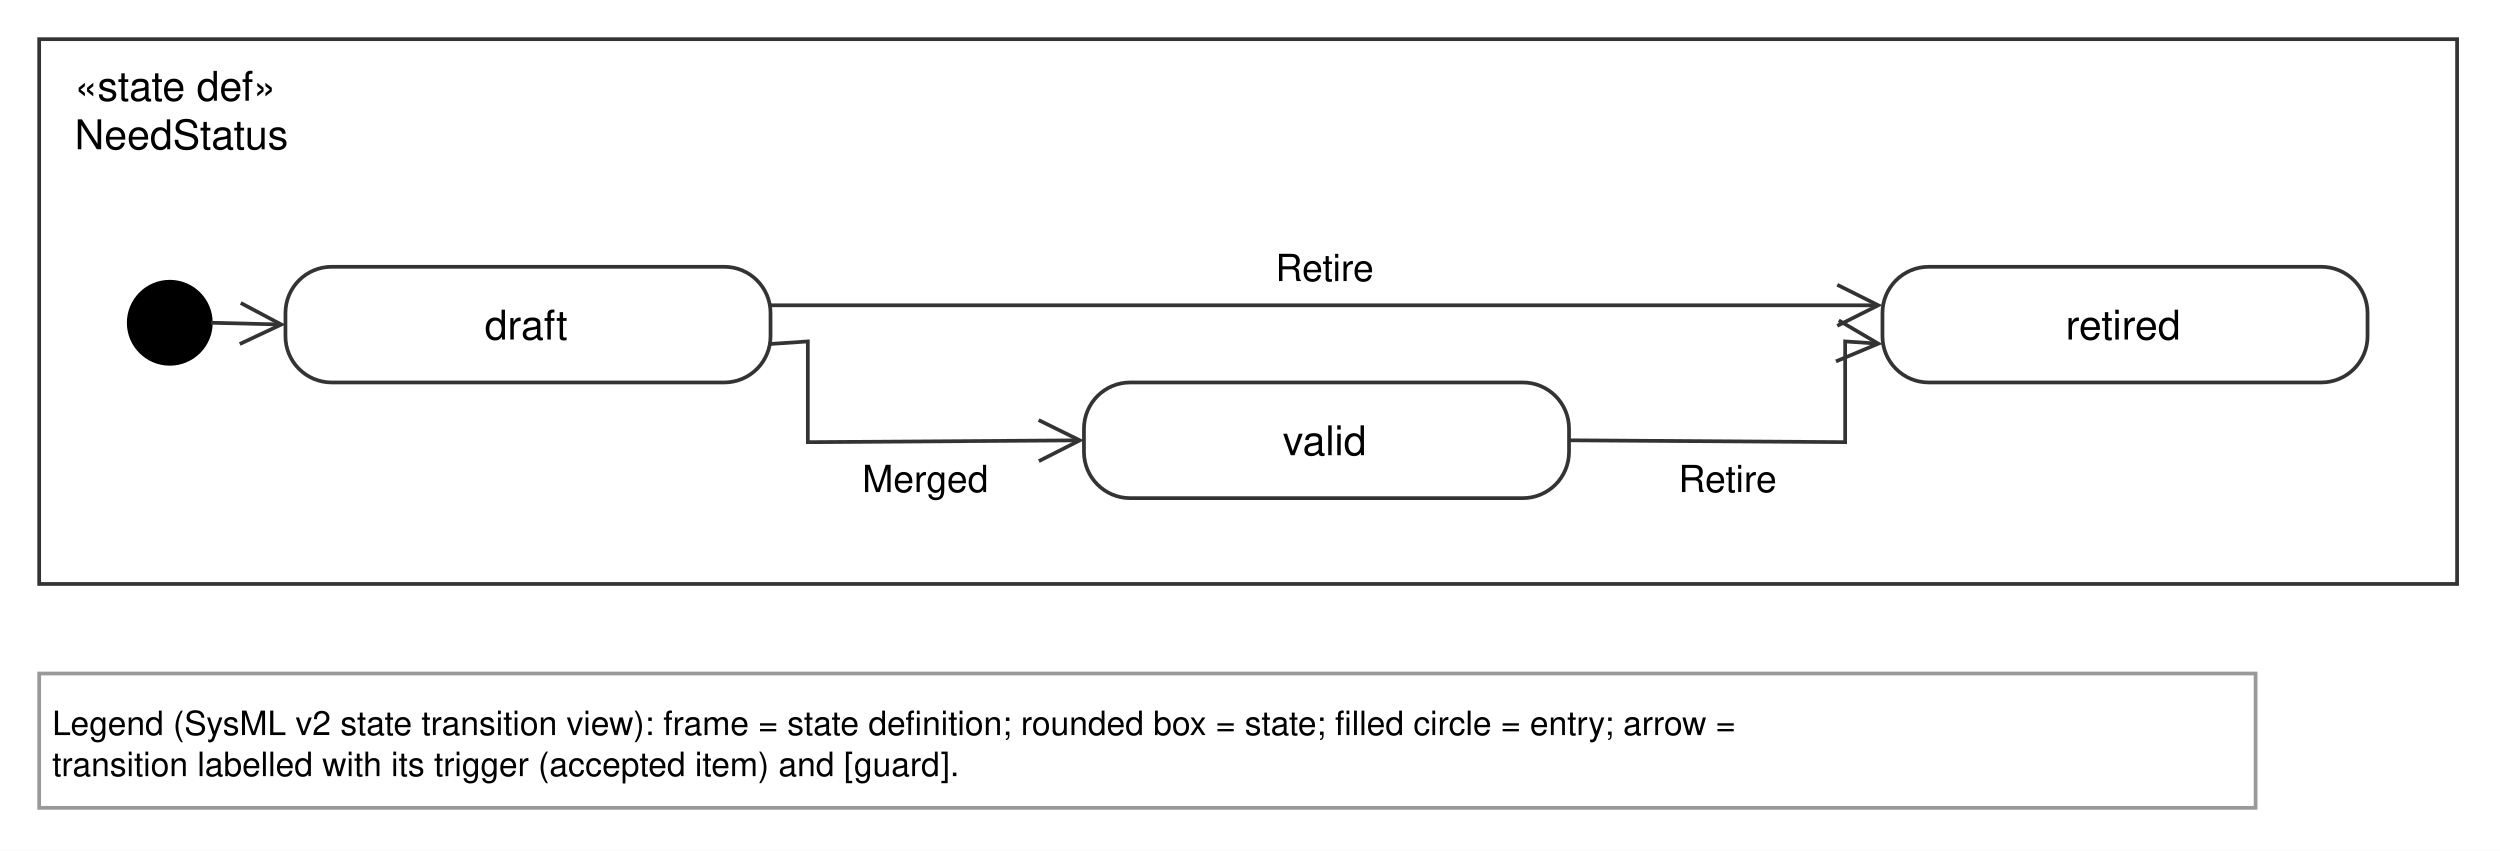
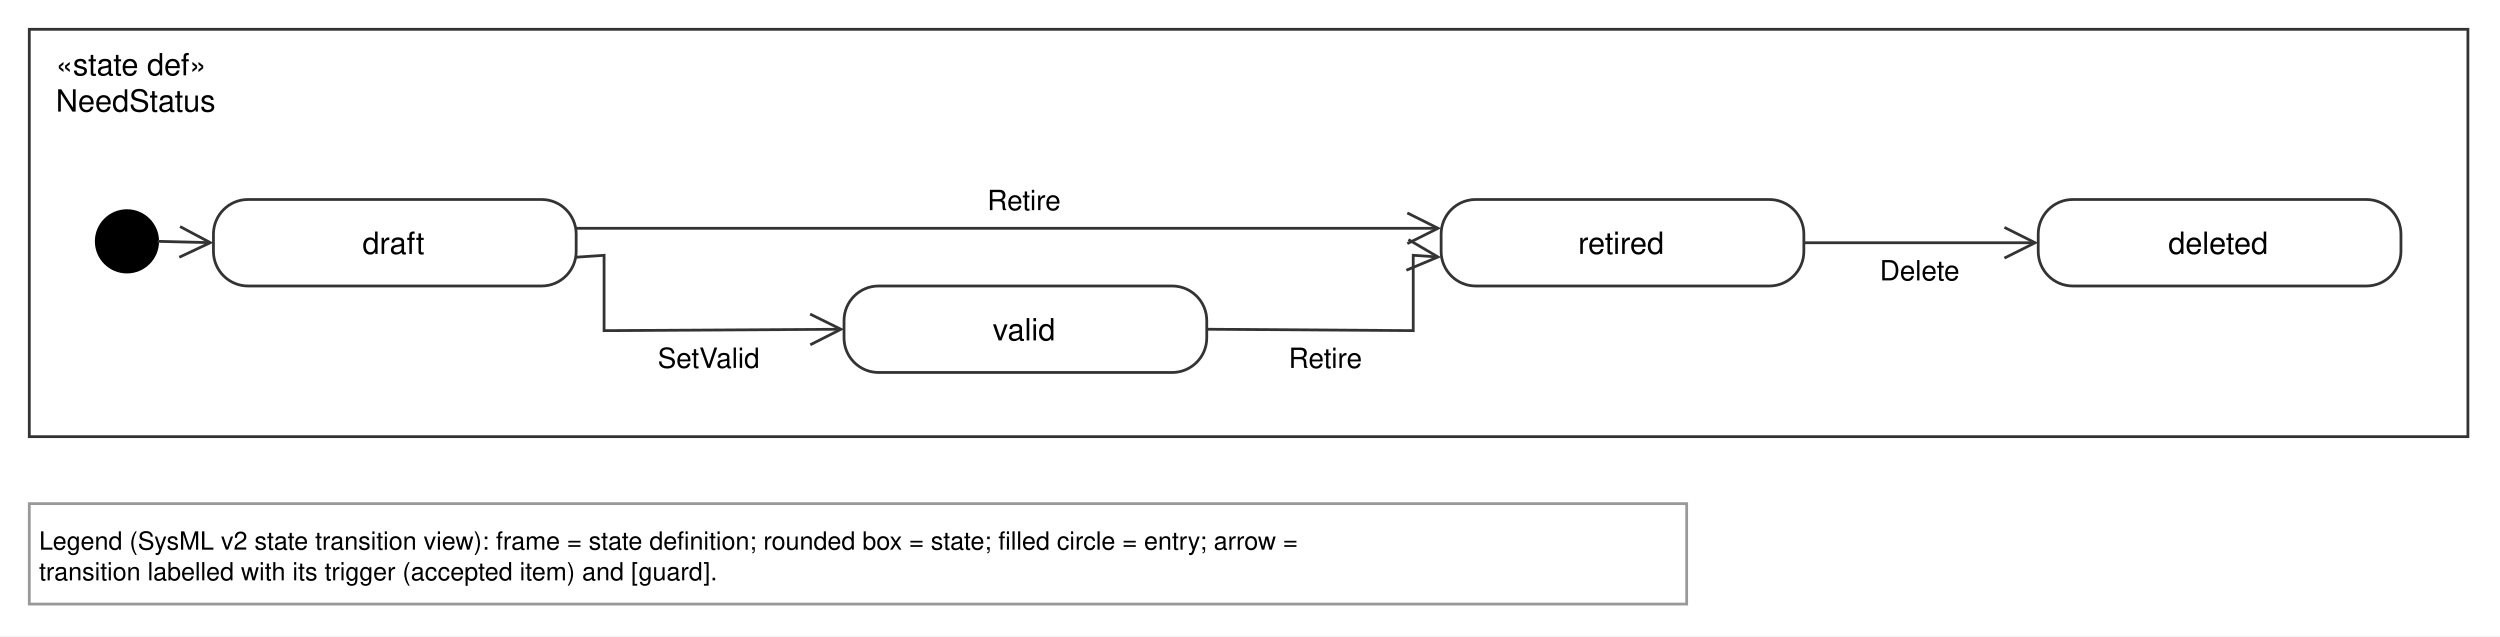
- <svg xmlns="http://www.w3.org/2000/svg" xmlns:xlink="http://www.w3.org/1999/xlink" style="background: #ffffff; background-color: light-dark(#ffffff, #121212);" version="1.1" width="670px" height="228px" viewBox="0 0 670 228" id="xd-view-needStatus" content="&lt;mxfile host=&quot;xdmod-curatrix&quot;&gt;   &lt;diagram id=&quot;view:needStatus&quot; name=&quot;needStatus&quot;&gt;     &lt;mxGraphModel grid=&quot;1&quot; gridSize=&quot;10&quot; page=&quot;0&quot;&gt;       &lt;root&gt;         &lt;mxCell id=&quot;0&quot; /&gt;         &lt;mxCell id=&quot;1&quot; parent=&quot;0&quot; /&gt;         &lt;object id=&quot;XdmodLifecycle::NeedStatus&quot; label=&quot;«state def»&amp;#10;NeedStatus&quot; sysml_kind=&quot;StateDefinition&quot; trace_id=&quot;XD-RULE-0020&quot; link=&quot;need:XD-RULE-0020&quot; tooltip=&quot;The status field of every need.&quot;&gt;           &lt;mxCell style=&quot;html=0;fontFamily=Helvetica;fontSize=11;strokeColor=#333333;rounded=0;container=1;collapsible=0;verticalAlign=top;align=left;spacingLeft=8;fillColor=none;&quot; parent=&quot;1&quot; vertex=&quot;1&quot;&gt;             &lt;mxGeometry x=&quot;12&quot; y=&quot;12&quot; width=&quot;648&quot; height=&quot;146&quot; as=&quot;geometry&quot; /&gt;           &lt;/mxCell&gt;         &lt;/object&gt;         &lt;object id=&quot;xd-legend&quot; label=&quot;Legend (SysML v2 state transition view): frame = state definition; rounded box = state; filled circle = entry; arrow =&amp;#10;transition labelled with its trigger (accepted item) and [guard].&quot; sysml_kind=&quot;legend&quot;&gt;           &lt;mxCell style=&quot;text;html=0;align=left;verticalAlign=top;fontFamily=Helvetica;fontSize=9;fillColor=#FFFFFF;strokeColor=#999999;spacing=4;&quot; parent=&quot;1&quot; vertex=&quot;1&quot;&gt;             &lt;mxGeometry x=&quot;12&quot; y=&quot;182&quot; width=&quot;594&quot; height=&quot;36&quot; as=&quot;geometry&quot; /&gt;           &lt;/mxCell&gt;         &lt;/object&gt;         &lt;object id=&quot;XdmodLifecycle::NeedStatus::draft&quot; label=&quot;draft&quot; sysml_kind=&quot;StateUsage&quot; tooltip=&quot;structure checks only, no coverage&quot;&gt;           &lt;mxCell style=&quot;html=0;fontFamily=Helvetica;fontSize=11;strokeColor=#333333;rounded=1;arcSize=40;fillColor=#FFFFFF;&quot; parent=&quot;XdmodLifecycle::NeedStatus&quot; vertex=&quot;1&quot;&gt;             &lt;mxGeometry x=&quot;66&quot; y=&quot;61&quot; width=&quot;130&quot; height=&quot;31&quot; as=&quot;geometry&quot; /&gt;           &lt;/mxCell&gt;         &lt;/object&gt;         &lt;object id=&quot;XdmodLifecycle::NeedStatus::entry&quot; label=&quot;&quot; sysml_kind=&quot;entry&quot;&gt;           &lt;mxCell style=&quot;ellipse;html=0;aspect=fixed;fillColor=#000000;strokeColor=#000000;noLabel=1;&quot; parent=&quot;XdmodLifecycle::NeedStatus&quot; vertex=&quot;1&quot;&gt;             &lt;mxGeometry x=&quot;24&quot; y=&quot;65&quot; width=&quot;22&quot; height=&quot;22&quot; as=&quot;geometry&quot; /&gt;           &lt;/mxCell&gt;         &lt;/object&gt;         &lt;object id=&quot;XdmodLifecycle::NeedStatus::retired&quot; label=&quot;retired&quot; sysml_kind=&quot;StateUsage&quot; tooltip=&quot;kept for the grace period; links to it are reported&quot;&gt;           &lt;mxCell style=&quot;html=0;fontFamily=Helvetica;fontSize=11;strokeColor=#333333;rounded=1;arcSize=40;fillColor=#FFFFFF;&quot; parent=&quot;XdmodLifecycle::NeedStatus&quot; vertex=&quot;1&quot;&gt;             &lt;mxGeometry x=&quot;494&quot; y=&quot;61&quot; width=&quot;130&quot; height=&quot;31&quot; as=&quot;geometry&quot; /&gt;           &lt;/mxCell&gt;         &lt;/object&gt;         &lt;object id=&quot;XdmodLifecycle::NeedStatus::valid&quot; label=&quot;valid&quot; sysml_kind=&quot;StateUsage&quot; tooltip=&quot;all checks, counts for coverage&quot;&gt;           &lt;mxCell style=&quot;html=0;fontFamily=Helvetica;fontSize=11;strokeColor=#333333;rounded=1;arcSize=40;fillColor=#FFFFFF;&quot; parent=&quot;XdmodLifecycle::NeedStatus&quot; vertex=&quot;1&quot;&gt;             &lt;mxGeometry x=&quot;280&quot; y=&quot;92&quot; width=&quot;130&quot; height=&quot;31&quot; as=&quot;geometry&quot; /&gt;           &lt;/mxCell&gt;         &lt;/object&gt;         &lt;object id=&quot;XdmodLifecycle::NeedStatus::draft-&amp;gt;XdmodLifecycle::NeedStatus::retired:Retire&quot; label=&quot;Retire&quot; sysml_kind=&quot;TransitionUsage&quot;&gt;           &lt;mxCell style=&quot;html=0;rounded=0;endSize=10;startSize=14;fontFamily=Helvetica;fontSize=10;labelBackgroundColor=#FFFFFF;strokeColor=#333333;endArrow=open;exitX=1.000;exitY=0.333;exitDx=0;exitDy=0;exitPerimeter=0;entryX=0.000;entryY=0.333;entryDx=0;entryDy=0;entryPerimeter=0;&quot; parent=&quot;1&quot; edge=&quot;1&quot; source=&quot;XdmodLifecycle::NeedStatus::draft&quot; target=&quot;XdmodLifecycle::NeedStatus::retired&quot;&gt;             &lt;mxGeometry relative=&quot;1&quot; as=&quot;geometry&quot;&gt;               &lt;mxPoint x=&quot;0&quot; y=&quot;-10&quot; as=&quot;offset&quot; /&gt;             &lt;/mxGeometry&gt;           &lt;/mxCell&gt;         &lt;/object&gt;         &lt;object id=&quot;XdmodLifecycle::NeedStatus::draft-&amp;gt;XdmodLifecycle::NeedStatus::valid:Merged&quot; label=&quot;Merged&quot; sysml_kind=&quot;TransitionUsage&quot;&gt;           &lt;mxCell style=&quot;html=0;rounded=0;endSize=10;startSize=14;fontFamily=Helvetica;fontSize=10;labelBackgroundColor=#FFFFFF;strokeColor=#333333;endArrow=open;exitX=1.000;exitY=0.667;exitDx=0;exitDy=0;exitPerimeter=0;entryX=0.000;entryY=0.500;entryDx=0;entryDy=0;entryPerimeter=0;&quot; parent=&quot;1&quot; edge=&quot;1&quot; source=&quot;XdmodLifecycle::NeedStatus::draft&quot; target=&quot;XdmodLifecycle::NeedStatus::valid&quot;&gt;             &lt;mxGeometry relative=&quot;1&quot; as=&quot;geometry&quot;&gt;               &lt;Array as=&quot;points&quot;&gt;                 &lt;mxPoint x=&quot;218&quot; y=&quot;93&quot; /&gt;                 &lt;mxPoint x=&quot;218&quot; y=&quot;120&quot; /&gt;               &lt;/Array&gt;               &lt;mxPoint x=&quot;13&quot; y=&quot;10&quot; as=&quot;offset&quot; /&gt;             &lt;/mxGeometry&gt;           &lt;/mxCell&gt;         &lt;/object&gt;         &lt;object id=&quot;XdmodLifecycle::NeedStatus::entry-&amp;gt;XdmodLifecycle::NeedStatus::draft&quot; label=&quot;&quot; sysml_kind=&quot;SuccessionAsUsage&quot;&gt;           &lt;mxCell style=&quot;html=0;rounded=0;endSize=10;startSize=14;fontFamily=Helvetica;fontSize=10;labelBackgroundColor=#FFFFFF;strokeColor=#333333;endArrow=open;exitX=1.000;exitY=0.500;exitDx=0;exitDy=0;exitPerimeter=0;entryX=0.000;entryY=0.500;entryDx=0;entryDy=0;entryPerimeter=0;&quot; parent=&quot;1&quot; edge=&quot;1&quot; source=&quot;XdmodLifecycle::NeedStatus::entry&quot; target=&quot;XdmodLifecycle::NeedStatus::draft&quot;&gt;             &lt;mxGeometry relative=&quot;1&quot; as=&quot;geometry&quot; /&gt;           &lt;/mxCell&gt;         &lt;/object&gt;         &lt;object id=&quot;XdmodLifecycle::NeedStatus::valid-&amp;gt;XdmodLifecycle::NeedStatus::retired:Retire&quot; label=&quot;Retire&quot; sysml_kind=&quot;TransitionUsage&quot;&gt;           &lt;mxCell style=&quot;html=0;rounded=0;endSize=10;startSize=14;fontFamily=Helvetica;fontSize=10;labelBackgroundColor=#FFFFFF;strokeColor=#333333;endArrow=open;exitX=1.000;exitY=0.500;exitDx=0;exitDy=0;exitPerimeter=0;entryX=0.000;entryY=0.667;entryDx=0;entryDy=0;entryPerimeter=0;&quot; parent=&quot;1&quot; edge=&quot;1&quot; source=&quot;XdmodLifecycle::NeedStatus::valid&quot; target=&quot;XdmodLifecycle::NeedStatus::retired&quot;&gt;             &lt;mxGeometry relative=&quot;1&quot; as=&quot;geometry&quot;&gt;               &lt;Array as=&quot;points&quot;&gt;                 &lt;mxPoint x=&quot;496&quot; y=&quot;120&quot; /&gt;                 &lt;mxPoint x=&quot;496&quot; y=&quot;93&quot; /&gt;               &lt;/Array&gt;               &lt;mxPoint x=&quot;-13&quot; y=&quot;10&quot; as=&quot;offset&quot; /&gt;             &lt;/mxGeometry&gt;           &lt;/mxCell&gt;         &lt;/object&gt;       &lt;/root&gt;     &lt;/mxGraphModel&gt;   &lt;/diagram&gt; &lt;/mxfile&gt; " data-xdmod-hash="sha256:c79409fe5f2bad7e5c4e5e1f462fa36d793f2d80b267f98bfe211444eebbd538">
+ <svg xmlns="http://www.w3.org/2000/svg" xmlns:xlink="http://www.w3.org/1999/xlink" style="background: #ffffff; background-color: light-dark(#ffffff, #121212);" version="1.1" width="896px" height="228px" viewBox="0 0 896 228" id="xd-view-needStatus" content="&lt;mxfile host=&quot;xdmod-curatrix&quot;&gt;   &lt;diagram id=&quot;view:needStatus&quot; name=&quot;needStatus&quot;&gt;     &lt;mxGraphModel grid=&quot;1&quot; gridSize=&quot;10&quot; page=&quot;0&quot;&gt;       &lt;root&gt;         &lt;mxCell id=&quot;0&quot; /&gt;         &lt;mxCell id=&quot;1&quot; parent=&quot;0&quot; /&gt;         &lt;object id=&quot;XdmodLifecycle::NeedStatus&quot; label=&quot;«state def»&amp;#10;NeedStatus&quot; sysml_kind=&quot;StateDefinition&quot; trace_id=&quot;XD-RULE-0020&quot; link=&quot;need:XD-RULE-0020&quot; tooltip=&quot;The status field of every need.&quot;&gt;           &lt;mxCell style=&quot;html=0;fontFamily=Helvetica;fontSize=11;strokeColor=#333333;rounded=0;container=1;collapsible=0;verticalAlign=top;align=left;spacingLeft=8;fillColor=none;&quot; parent=&quot;1&quot; vertex=&quot;1&quot;&gt;             &lt;mxGeometry x=&quot;12&quot; y=&quot;12&quot; width=&quot;874&quot; height=&quot;146&quot; as=&quot;geometry&quot; /&gt;           &lt;/mxCell&gt;         &lt;/object&gt;         &lt;object id=&quot;xd-legend&quot; label=&quot;Legend (SysML v2 state transition view): frame = state definition; rounded box = state; filled circle = entry; arrow =&amp;#10;transition labelled with its trigger (accepted item) and [guard].&quot; sysml_kind=&quot;legend&quot;&gt;           &lt;mxCell style=&quot;text;html=0;align=left;verticalAlign=top;fontFamily=Helvetica;fontSize=9;fillColor=#FFFFFF;strokeColor=#999999;spacing=4;&quot; parent=&quot;1&quot; vertex=&quot;1&quot;&gt;             &lt;mxGeometry x=&quot;12&quot; y=&quot;182&quot; width=&quot;594&quot; height=&quot;36&quot; as=&quot;geometry&quot; /&gt;           &lt;/mxCell&gt;         &lt;/object&gt;         &lt;object id=&quot;XdmodLifecycle::NeedStatus::deleted&quot; label=&quot;deleted&quot; sysml_kind=&quot;StateUsage&quot; tooltip=&quot;gone from the sources; a generated need keeps a tombstone until the next baseline&quot;&gt;           &lt;mxCell style=&quot;html=0;fontFamily=Helvetica;fontSize=11;strokeColor=#333333;rounded=1;arcSize=40;fillColor=#FFFFFF;&quot; parent=&quot;XdmodLifecycle::NeedStatus&quot; vertex=&quot;1&quot;&gt;             &lt;mxGeometry x=&quot;720&quot; y=&quot;61&quot; width=&quot;130&quot; height=&quot;31&quot; as=&quot;geometry&quot; /&gt;           &lt;/mxCell&gt;         &lt;/object&gt;         &lt;object id=&quot;XdmodLifecycle::NeedStatus::draft&quot; label=&quot;draft&quot; sysml_kind=&quot;StateUsage&quot; tooltip=&quot;structure checks only, no coverage&quot;&gt;           &lt;mxCell style=&quot;html=0;fontFamily=Helvetica;fontSize=11;strokeColor=#333333;rounded=1;arcSize=40;fillColor=#FFFFFF;&quot; parent=&quot;XdmodLifecycle::NeedStatus&quot; vertex=&quot;1&quot;&gt;             &lt;mxGeometry x=&quot;66&quot; y=&quot;61&quot; width=&quot;130&quot; height=&quot;31&quot; as=&quot;geometry&quot; /&gt;           &lt;/mxCell&gt;         &lt;/object&gt;         &lt;object id=&quot;XdmodLifecycle::NeedStatus::entry&quot; label=&quot;&quot; sysml_kind=&quot;entry&quot;&gt;           &lt;mxCell style=&quot;ellipse;html=0;aspect=fixed;fillColor=#000000;strokeColor=#000000;noLabel=1;&quot; parent=&quot;XdmodLifecycle::NeedStatus&quot; vertex=&quot;1&quot;&gt;             &lt;mxGeometry x=&quot;24&quot; y=&quot;65&quot; width=&quot;22&quot; height=&quot;22&quot; as=&quot;geometry&quot; /&gt;           &lt;/mxCell&gt;         &lt;/object&gt;         &lt;object id=&quot;XdmodLifecycle::NeedStatus::retired&quot; label=&quot;retired&quot; sysml_kind=&quot;StateUsage&quot; tooltip=&quot;kept for the grace period; links to it are reported (XD-RULE-0011)&quot;&gt;           &lt;mxCell style=&quot;html=0;fontFamily=Helvetica;fontSize=11;strokeColor=#333333;rounded=1;arcSize=40;fillColor=#FFFFFF;&quot; parent=&quot;XdmodLifecycle::NeedStatus&quot; vertex=&quot;1&quot;&gt;             &lt;mxGeometry x=&quot;506&quot; y=&quot;61&quot; width=&quot;130&quot; height=&quot;31&quot; as=&quot;geometry&quot; /&gt;           &lt;/mxCell&gt;         &lt;/object&gt;         &lt;object id=&quot;XdmodLifecycle::NeedStatus::valid&quot; label=&quot;valid&quot; sysml_kind=&quot;StateUsage&quot; tooltip=&quot;all checks, counts for coverage&quot;&gt;           &lt;mxCell style=&quot;html=0;fontFamily=Helvetica;fontSize=11;strokeColor=#333333;rounded=1;arcSize=40;fillColor=#FFFFFF;&quot; parent=&quot;XdmodLifecycle::NeedStatus&quot; vertex=&quot;1&quot;&gt;             &lt;mxGeometry x=&quot;292&quot; y=&quot;92&quot; width=&quot;130&quot; height=&quot;31&quot; as=&quot;geometry&quot; /&gt;           &lt;/mxCell&gt;         &lt;/object&gt;         &lt;object id=&quot;XdmodLifecycle::NeedStatus::draft-&amp;gt;XdmodLifecycle::NeedStatus::retired:Retire&quot; label=&quot;Retire&quot; sysml_kind=&quot;TransitionUsage&quot;&gt;           &lt;mxCell style=&quot;html=0;rounded=0;endSize=10;startSize=14;fontFamily=Helvetica;fontSize=10;labelBackgroundColor=#FFFFFF;strokeColor=#333333;endArrow=open;exitX=1.000;exitY=0.333;exitDx=0;exitDy=0;exitPerimeter=0;entryX=0.000;entryY=0.333;entryDx=0;entryDy=0;entryPerimeter=0;&quot; parent=&quot;1&quot; edge=&quot;1&quot; source=&quot;XdmodLifecycle::NeedStatus::draft&quot; target=&quot;XdmodLifecycle::NeedStatus::retired&quot;&gt;             &lt;mxGeometry relative=&quot;1&quot; as=&quot;geometry&quot;&gt;               &lt;mxPoint x=&quot;6&quot; y=&quot;-10&quot; as=&quot;offset&quot; /&gt;             &lt;/mxGeometry&gt;           &lt;/mxCell&gt;         &lt;/object&gt;         &lt;object id=&quot;XdmodLifecycle::NeedStatus::draft-&amp;gt;XdmodLifecycle::NeedStatus::valid:SetValid&quot; label=&quot;SetValid&quot; sysml_kind=&quot;TransitionUsage&quot;&gt;           &lt;mxCell style=&quot;html=0;rounded=0;endSize=10;startSize=14;fontFamily=Helvetica;fontSize=10;labelBackgroundColor=#FFFFFF;strokeColor=#333333;endArrow=open;exitX=1.000;exitY=0.667;exitDx=0;exitDy=0;exitPerimeter=0;entryX=0.000;entryY=0.500;entryDx=0;entryDy=0;entryPerimeter=0;&quot; parent=&quot;1&quot; edge=&quot;1&quot; source=&quot;XdmodLifecycle::NeedStatus::draft&quot; target=&quot;XdmodLifecycle::NeedStatus::valid&quot;&gt;             &lt;mxGeometry relative=&quot;1&quot; as=&quot;geometry&quot;&gt;               &lt;Array as=&quot;points&quot;&gt;                 &lt;mxPoint x=&quot;218&quot; y=&quot;93&quot; /&gt;                 &lt;mxPoint x=&quot;218&quot; y=&quot;120&quot; /&gt;               &lt;/Array&gt;               &lt;mxPoint x=&quot;13&quot; y=&quot;10&quot; as=&quot;offset&quot; /&gt;             &lt;/mxGeometry&gt;           &lt;/mxCell&gt;         &lt;/object&gt;         &lt;object id=&quot;XdmodLifecycle::NeedStatus::entry-&amp;gt;XdmodLifecycle::NeedStatus::draft&quot; label=&quot;&quot; sysml_kind=&quot;SuccessionAsUsage&quot;&gt;           &lt;mxCell style=&quot;html=0;rounded=0;endSize=10;startSize=14;fontFamily=Helvetica;fontSize=10;labelBackgroundColor=#FFFFFF;strokeColor=#333333;endArrow=open;exitX=1.000;exitY=0.500;exitDx=0;exitDy=0;exitPerimeter=0;entryX=0.000;entryY=0.500;entryDx=0;entryDy=0;entryPerimeter=0;&quot; parent=&quot;1&quot; edge=&quot;1&quot; source=&quot;XdmodLifecycle::NeedStatus::entry&quot; target=&quot;XdmodLifecycle::NeedStatus::draft&quot;&gt;             &lt;mxGeometry relative=&quot;1&quot; as=&quot;geometry&quot; /&gt;           &lt;/mxCell&gt;         &lt;/object&gt;         &lt;object id=&quot;XdmodLifecycle::NeedStatus::retired-&amp;gt;XdmodLifecycle::NeedStatus::deleted:Delete&quot; label=&quot;Delete&quot; sysml_kind=&quot;TransitionUsage&quot;&gt;           &lt;mxCell style=&quot;html=0;rounded=0;endSize=10;startSize=14;fontFamily=Helvetica;fontSize=10;labelBackgroundColor=#FFFFFF;strokeColor=#333333;endArrow=open;exitX=1.000;exitY=0.500;exitDx=0;exitDy=0;exitPerimeter=0;entryX=0.000;entryY=0.500;entryDx=0;entryDy=0;entryPerimeter=0;&quot; parent=&quot;1&quot; edge=&quot;1&quot; source=&quot;XdmodLifecycle::NeedStatus::retired&quot; target=&quot;XdmodLifecycle::NeedStatus::deleted&quot;&gt;             &lt;mxGeometry relative=&quot;1&quot; as=&quot;geometry&quot;&gt;               &lt;mxPoint x=&quot;0&quot; y=&quot;10&quot; as=&quot;offset&quot; /&gt;             &lt;/mxGeometry&gt;           &lt;/mxCell&gt;         &lt;/object&gt;         &lt;object id=&quot;XdmodLifecycle::NeedStatus::valid-&amp;gt;XdmodLifecycle::NeedStatus::retired:Retire&quot; label=&quot;Retire&quot; sysml_kind=&quot;TransitionUsage&quot;&gt;           &lt;mxCell style=&quot;html=0;rounded=0;endSize=10;startSize=14;fontFamily=Helvetica;fontSize=10;labelBackgroundColor=#FFFFFF;strokeColor=#333333;endArrow=open;exitX=1.000;exitY=0.500;exitDx=0;exitDy=0;exitPerimeter=0;entryX=0.000;entryY=0.667;entryDx=0;entryDy=0;entryPerimeter=0;&quot; parent=&quot;1&quot; edge=&quot;1&quot; source=&quot;XdmodLifecycle::NeedStatus::valid&quot; target=&quot;XdmodLifecycle::NeedStatus::retired&quot;&gt;             &lt;mxGeometry relative=&quot;1&quot; as=&quot;geometry&quot;&gt;               &lt;Array as=&quot;points&quot;&gt;                 &lt;mxPoint x=&quot;508&quot; y=&quot;120&quot; /&gt;                 &lt;mxPoint x=&quot;508&quot; y=&quot;93&quot; /&gt;               &lt;/Array&gt;               &lt;mxPoint x=&quot;-13&quot; y=&quot;10&quot; as=&quot;offset&quot; /&gt;             &lt;/mxGeometry&gt;           &lt;/mxCell&gt;         &lt;/object&gt;       &lt;/root&gt;     &lt;/mxGraphModel&gt;   &lt;/diagram&gt; &lt;/mxfile&gt; " data-xdmod-hash="sha256:702ef3026ff8cb17456bf919c20a6b86bffe664f78e818cb24e49bfe0986d7bf">
  <style type="text/css">@supports (color: light-dark(#000, #fff)) { #xd-view-needStatus { --ge-adaptive-fg: light-dark(#000000, var(--ge-light-color, #ffffff)); } }</style>
  <defs />
  <rect fill="#ffffff" style="fill: light-dark(rgb(255, 255, 255), rgb(18, 18, 18));" width="100%" height="100%" x="0" y="0" />
  <g>
    <g data-cell-id="0">
      <g data-cell-id="1">
        <g data-cell-id="XdmodLifecycle::NeedStatus">
          <a xlink:href="need:XD-RULE-0020">
            <g transform="translate(0.5,0.5)">
-               <rect x="10" y="10" width="648" height="146" fill="none" stroke="#333333" style="stroke: light-dark(rgb(51, 51, 51), rgb(193, 193, 193));" pointer-events="all" />
+               <rect x="10" y="10" width="874" height="146" fill="none" stroke="#333333" style="stroke: light-dark(rgb(51, 51, 51), rgb(193, 193, 193));" pointer-events="all" />
            </g>
            <g>
              <g fill="#000000" style="fill: var(--ge-adaptive-fg, #000000);" font-family="Helvetica" text-anchor="start" font-size="11px">
                <text x="20" y="27">«state def»</text>
                <text x="20" y="40">NeedStatus</text>
              </g>
            </g>
          </a>
+           <g data-cell-id="XdmodLifecycle::NeedStatus::deleted">
+             <g transform="translate(0.5,0.5)">
+               <rect x="730" y="71" width="130" height="31" rx="12.4" ry="12.4" fill="#ffffff" style="fill: light-dark(rgb(255, 255, 255), rgb(18, 18, 18)); stroke: light-dark(rgb(51, 51, 51), rgb(193, 193, 193));" stroke="#333333" pointer-events="all" />
+             </g>
+             <g>
+               <g fill="#000000" style="fill: var(--ge-adaptive-fg, #000000);" font-family="Helvetica" text-anchor="middle" font-size="11px">
+                 <text x="795" y="91">deleted</text>
+               </g>
+             </g>
+           </g>
          <g data-cell-id="XdmodLifecycle::NeedStatus::draft">
            <g transform="translate(0.5,0.5)">
              <rect x="76" y="71" width="130" height="31" rx="12.4" ry="12.4" fill="#ffffff" style="fill: light-dark(rgb(255, 255, 255), rgb(18, 18, 18)); stroke: light-dark(rgb(51, 51, 51), rgb(193, 193, 193));" stroke="#333333" pointer-events="all" />
            </g>
            <g>
              <g fill="#000000" style="fill: var(--ge-adaptive-fg, #000000);" font-family="Helvetica" text-anchor="middle" font-size="11px">
                <text x="141" y="91">draft</text>
              </g>
            </g>
          </g>
          <g data-cell-id="XdmodLifecycle::NeedStatus::entry">
            <g transform="translate(0.5,0.5)">
              <ellipse cx="45" cy="86" rx="11" ry="11" fill="#000000" style="fill: light-dark(rgb(0, 0, 0), rgb(237, 237, 237)); stroke: light-dark(rgb(0, 0, 0), rgb(237, 237, 237));" stroke="#000000" pointer-events="all" />
            </g>
          </g>
          <g data-cell-id="XdmodLifecycle::NeedStatus::retired">
            <g transform="translate(0.5,0.5)">
-               <rect x="504" y="71" width="130" height="31" rx="12.4" ry="12.4" fill="#ffffff" style="fill: light-dark(rgb(255, 255, 255), rgb(18, 18, 18)); stroke: light-dark(rgb(51, 51, 51), rgb(193, 193, 193));" stroke="#333333" pointer-events="all" />
+               <rect x="516" y="71" width="130" height="31" rx="12.4" ry="12.4" fill="#ffffff" style="fill: light-dark(rgb(255, 255, 255), rgb(18, 18, 18)); stroke: light-dark(rgb(51, 51, 51), rgb(193, 193, 193));" stroke="#333333" pointer-events="all" />
            </g>
            <g>
              <g fill="#000000" style="fill: var(--ge-adaptive-fg, #000000);" font-family="Helvetica" text-anchor="middle" font-size="11px">
-                 <text x="569" y="91">retired</text>
+                 <text x="581" y="91">retired</text>
              </g>
            </g>
          </g>
          <g data-cell-id="XdmodLifecycle::NeedStatus::valid">
            <g transform="translate(0.5,0.5)">
-               <rect x="290" y="102" width="130" height="31" rx="12.4" ry="12.4" fill="#ffffff" style="fill: light-dark(rgb(255, 255, 255), rgb(18, 18, 18)); stroke: light-dark(rgb(51, 51, 51), rgb(193, 193, 193));" stroke="#333333" pointer-events="all" />
+               <rect x="302" y="102" width="130" height="31" rx="12.4" ry="12.4" fill="#ffffff" style="fill: light-dark(rgb(255, 255, 255), rgb(18, 18, 18)); stroke: light-dark(rgb(51, 51, 51), rgb(193, 193, 193));" stroke="#333333" pointer-events="all" />
            </g>
            <g>
              <g fill="#000000" style="fill: var(--ge-adaptive-fg, #000000);" font-family="Helvetica" text-anchor="middle" font-size="11px">
-                 <text x="355" y="122">valid</text>
+                 <text x="367" y="122">valid</text>
              </g>
            </g>
          </g>
        </g>
        <g data-cell-id="xd-legend">
          <g transform="translate(0.5,0.5)">
            <rect x="10" y="180" width="594" height="36" fill="#ffffff" style="fill: light-dark(rgb(255, 255, 255), rgb(18, 18, 18)); stroke: light-dark(rgb(153, 153, 153), rgb(106, 106, 106));" stroke="#999999" pointer-events="all" />
          </g>
          <g>
            <g fill="#000000" style="fill: var(--ge-adaptive-fg, #000000);" font-family="Helvetica" text-anchor="start" font-size="9px">
              <text x="14" y="197">Legend (SysML v2 state transition view): frame = state definition; rounded box = state; filled circle = entry; arrow =</text>
              <text x="14" y="208">transition labelled with its trigger (accepted item) and [guard].</text>
            </g>
          </g>
        </g>
        <g data-cell-id="XdmodLifecycle::NeedStatus::draft-&gt;XdmodLifecycle::NeedStatus::retired:Retire">
          <g transform="translate(0.5,0.5)">
-             <path d="M 206 81.32 L 501.76 81.32" fill="none" stroke="#333333" style="stroke: light-dark(rgb(51, 51, 51), rgb(193, 193, 193));" stroke-miterlimit="10" pointer-events="stroke" />
-             <path d="M 491.88 86.82 L 502.88 81.32 L 491.88 75.82" fill="none" stroke="#333333" style="stroke: light-dark(rgb(51, 51, 51), rgb(193, 193, 193));" stroke-miterlimit="10" pointer-events="all" />
+             <path d="M 206 81.32 L 513.76 81.32" fill="none" stroke="#333333" style="stroke: light-dark(rgb(51, 51, 51), rgb(193, 193, 193));" stroke-miterlimit="10" pointer-events="stroke" />
+             <path d="M 503.88 86.82 L 514.88 81.32 L 503.88 75.82" fill="none" stroke="#333333" style="stroke: light-dark(rgb(51, 51, 51), rgb(193, 193, 193));" stroke-miterlimit="10" pointer-events="all" />
          </g>
          <g>
            <g fill="#000000" style="fill: var(--ge-adaptive-fg, #000000);" font-family="Helvetica" text-anchor="middle" font-size="10px">
-               <rect fill="#FFFFFF" stroke="none" x="342" y="66" width="28" height="13" style="fill: light-dark(rgb(255, 255, 255), rgb(18, 18, 18));" stroke-width="0" />
-               <text x="355" y="75.32">Retire</text>
+               <rect fill="#FFFFFF" stroke="none" x="354" y="66" width="28" height="13" style="fill: light-dark(rgb(255, 255, 255), rgb(18, 18, 18));" stroke-width="0" />
+               <text x="367" y="75.32">Retire</text>
            </g>
          </g>
        </g>
-         <g data-cell-id="XdmodLifecycle::NeedStatus::draft-&gt;XdmodLifecycle::NeedStatus::valid:Merged">
+         <g data-cell-id="XdmodLifecycle::NeedStatus::draft-&gt;XdmodLifecycle::NeedStatus::valid:SetValid">
          <g transform="translate(0.5,0.5)">
-             <path d="M 206 91.68 L 216 91 L 216 118 L 287.76 117.52" fill="none" stroke="#333333" style="stroke: light-dark(rgb(51, 51, 51), rgb(193, 193, 193));" stroke-miterlimit="10" pointer-events="stroke" />
-             <path d="M 277.92 123.08 L 288.88 117.51 L 277.85 112.08" fill="none" stroke="#333333" style="stroke: light-dark(rgb(51, 51, 51), rgb(193, 193, 193));" stroke-miterlimit="10" pointer-events="all" />
+             <path d="M 206 91.68 L 216 91 L 216 118 L 299.76 117.51" fill="none" stroke="#333333" style="stroke: light-dark(rgb(51, 51, 51), rgb(193, 193, 193));" stroke-miterlimit="10" pointer-events="stroke" />
+             <path d="M 289.91 123.07 L 300.88 117.51 L 289.85 112.07" fill="none" stroke="#333333" style="stroke: light-dark(rgb(51, 51, 51), rgb(193, 193, 193));" stroke-miterlimit="10" pointer-events="all" />
          </g>
          <g>
            <g fill="#000000" style="fill: var(--ge-adaptive-fg, #000000);" font-family="Helvetica" text-anchor="middle" font-size="10px">
-               <rect fill="#FFFFFF" stroke="none" x="230" y="122" width="36" height="13" style="fill: light-dark(rgb(255, 255, 255), rgb(18, 18, 18));" stroke-width="0" />
-               <text x="247.98" y="131.87">Merged</text>
+               <rect fill="#FFFFFF" stroke="none" x="235" y="122" width="39" height="13" style="fill: light-dark(rgb(255, 255, 255), rgb(18, 18, 18));" stroke-width="0" />
+               <text x="253.98" y="131.85">SetValid</text>
            </g>
          </g>
        </g>
        <g data-cell-id="XdmodLifecycle::NeedStatus::entry-&gt;XdmodLifecycle::NeedStatus::draft">
          <g transform="translate(0.5,0.5)">
            <path d="M 56 86 L 73.76 86.44" fill="none" stroke="#333333" style="stroke: light-dark(rgb(51, 51, 51), rgb(193, 193, 193));" stroke-miterlimit="10" pointer-events="stroke" />
            <path d="M 63.75 91.7 L 74.88 86.47 L 64.02 80.7" fill="none" stroke="#333333" style="stroke: light-dark(rgb(51, 51, 51), rgb(193, 193, 193));" stroke-miterlimit="10" pointer-events="all" />
          </g>
        </g>
-         <g data-cell-id="XdmodLifecycle::NeedStatus::valid-&gt;XdmodLifecycle::NeedStatus::retired:Retire">
+         <g data-cell-id="XdmodLifecycle::NeedStatus::retired-&gt;XdmodLifecycle::NeedStatus::deleted:Delete">
          <g transform="translate(0.5,0.5)">
-             <path d="M 420 117.5 L 494 118 L 494 91 L 501.77 91.53" fill="none" stroke="#333333" style="stroke: light-dark(rgb(51, 51, 51), rgb(193, 193, 193));" stroke-miterlimit="10" pointer-events="stroke" />
-             <path d="M 491.54 96.35 L 502.88 91.6 L 492.28 85.37" fill="none" stroke="#333333" style="stroke: light-dark(rgb(51, 51, 51), rgb(193, 193, 193));" stroke-miterlimit="10" pointer-events="all" />
+             <path d="M 646 86.5 L 727.76 86.5" fill="none" stroke="#333333" style="stroke: light-dark(rgb(51, 51, 51), rgb(193, 193, 193));" stroke-miterlimit="10" pointer-events="stroke" />
+             <path d="M 717.88 92 L 728.88 86.5 L 717.88 81" fill="none" stroke="#333333" style="stroke: light-dark(rgb(51, 51, 51), rgb(193, 193, 193));" stroke-miterlimit="10" pointer-events="all" />
          </g>
          <g>
            <g fill="#000000" style="fill: var(--ge-adaptive-fg, #000000);" font-family="Helvetica" text-anchor="middle" font-size="10px">
-               <rect fill="#FFFFFF" stroke="none" x="449" y="122" width="28" height="13" style="fill: light-dark(rgb(255, 255, 255), rgb(18, 18, 18));" stroke-width="0" />
-               <text x="463" y="131.88">Retire</text>
+               <rect fill="#FFFFFF" stroke="none" x="673" y="91" width="31" height="13" style="fill: light-dark(rgb(255, 255, 255), rgb(18, 18, 18));" stroke-width="0" />
+               <text x="688" y="100.5">Delete</text>
+             </g>
+           </g>
+         </g>
+         <g data-cell-id="XdmodLifecycle::NeedStatus::valid-&gt;XdmodLifecycle::NeedStatus::retired:Retire">
+           <g transform="translate(0.5,0.5)">
+             <path d="M 432 117.5 L 506 118 L 506 91 L 513.77 91.53" fill="none" stroke="#333333" style="stroke: light-dark(rgb(51, 51, 51), rgb(193, 193, 193));" stroke-miterlimit="10" pointer-events="stroke" />
+             <path d="M 503.54 96.35 L 514.88 91.6 L 504.28 85.37" fill="none" stroke="#333333" style="stroke: light-dark(rgb(51, 51, 51), rgb(193, 193, 193));" stroke-miterlimit="10" pointer-events="all" />
+           </g>
+           <g>
+             <g fill="#000000" style="fill: var(--ge-adaptive-fg, #000000);" font-family="Helvetica" text-anchor="middle" font-size="10px">
+               <rect fill="#FFFFFF" stroke="none" x="461" y="122" width="28" height="13" style="fill: light-dark(rgb(255, 255, 255), rgb(18, 18, 18));" stroke-width="0" />
+               <text x="475" y="131.88">Retire</text>
            </g>
          </g>
        </g>
      </g>
    </g>
  </g>
</svg>
